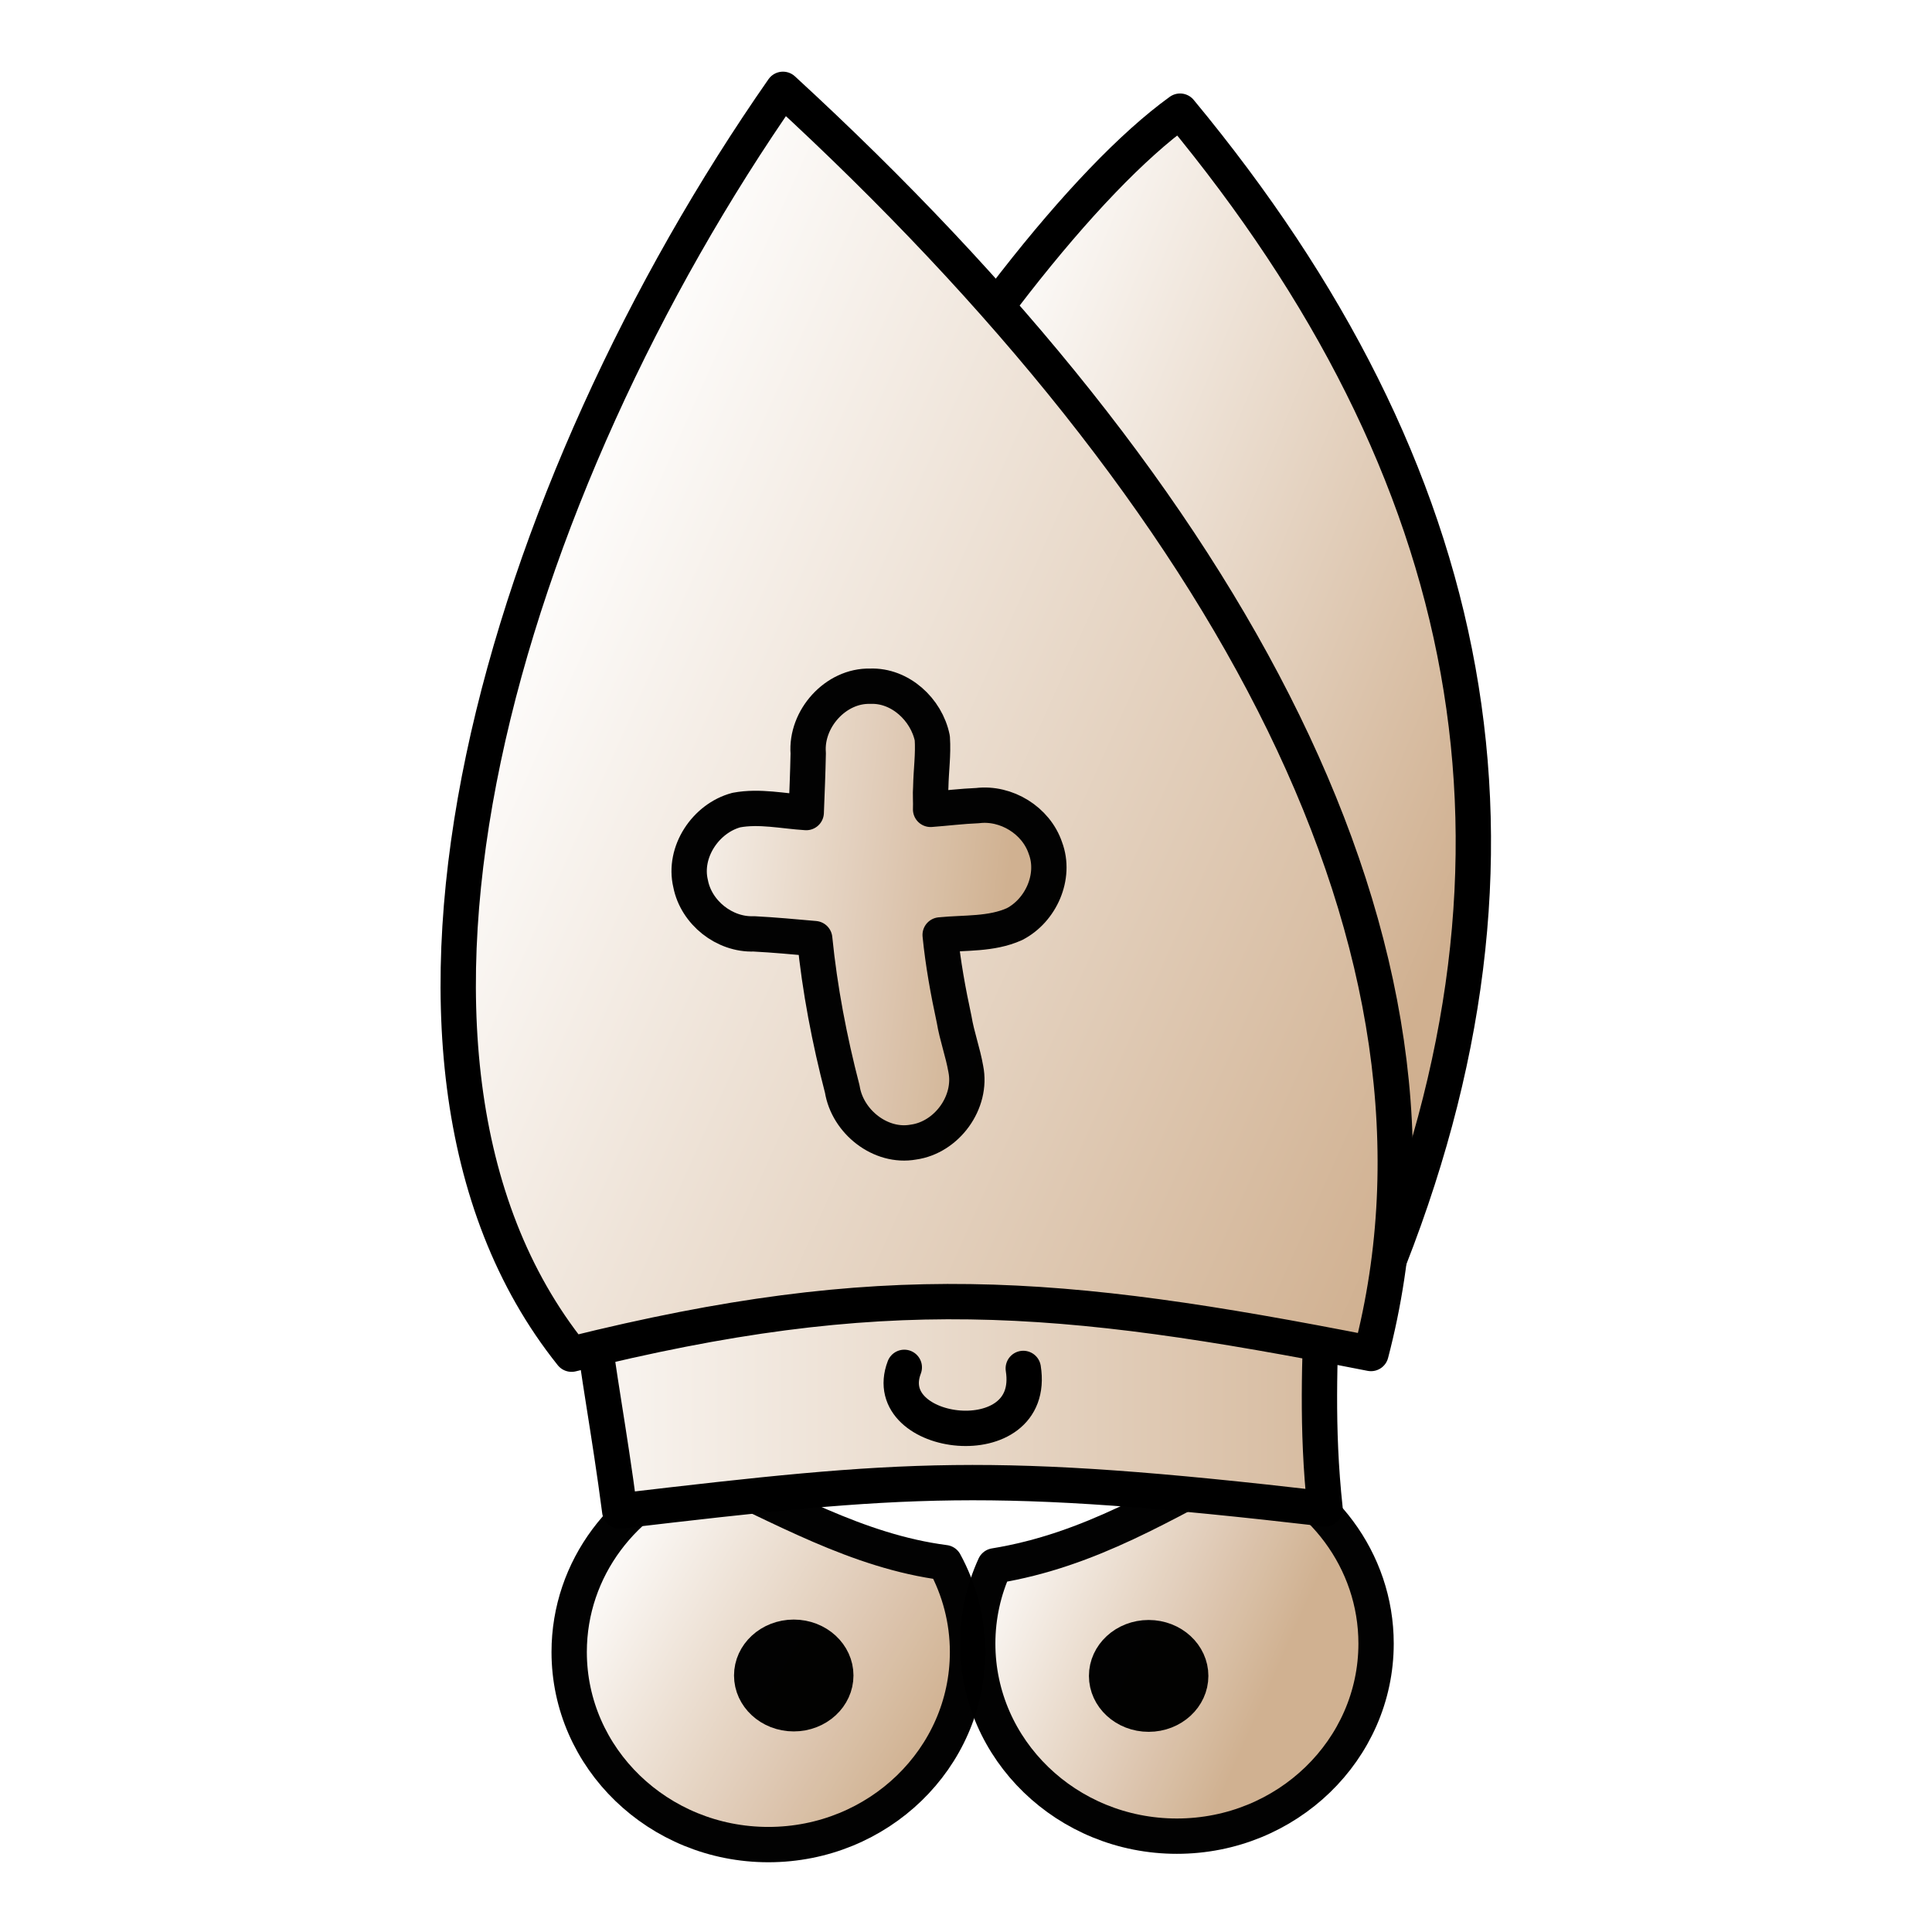
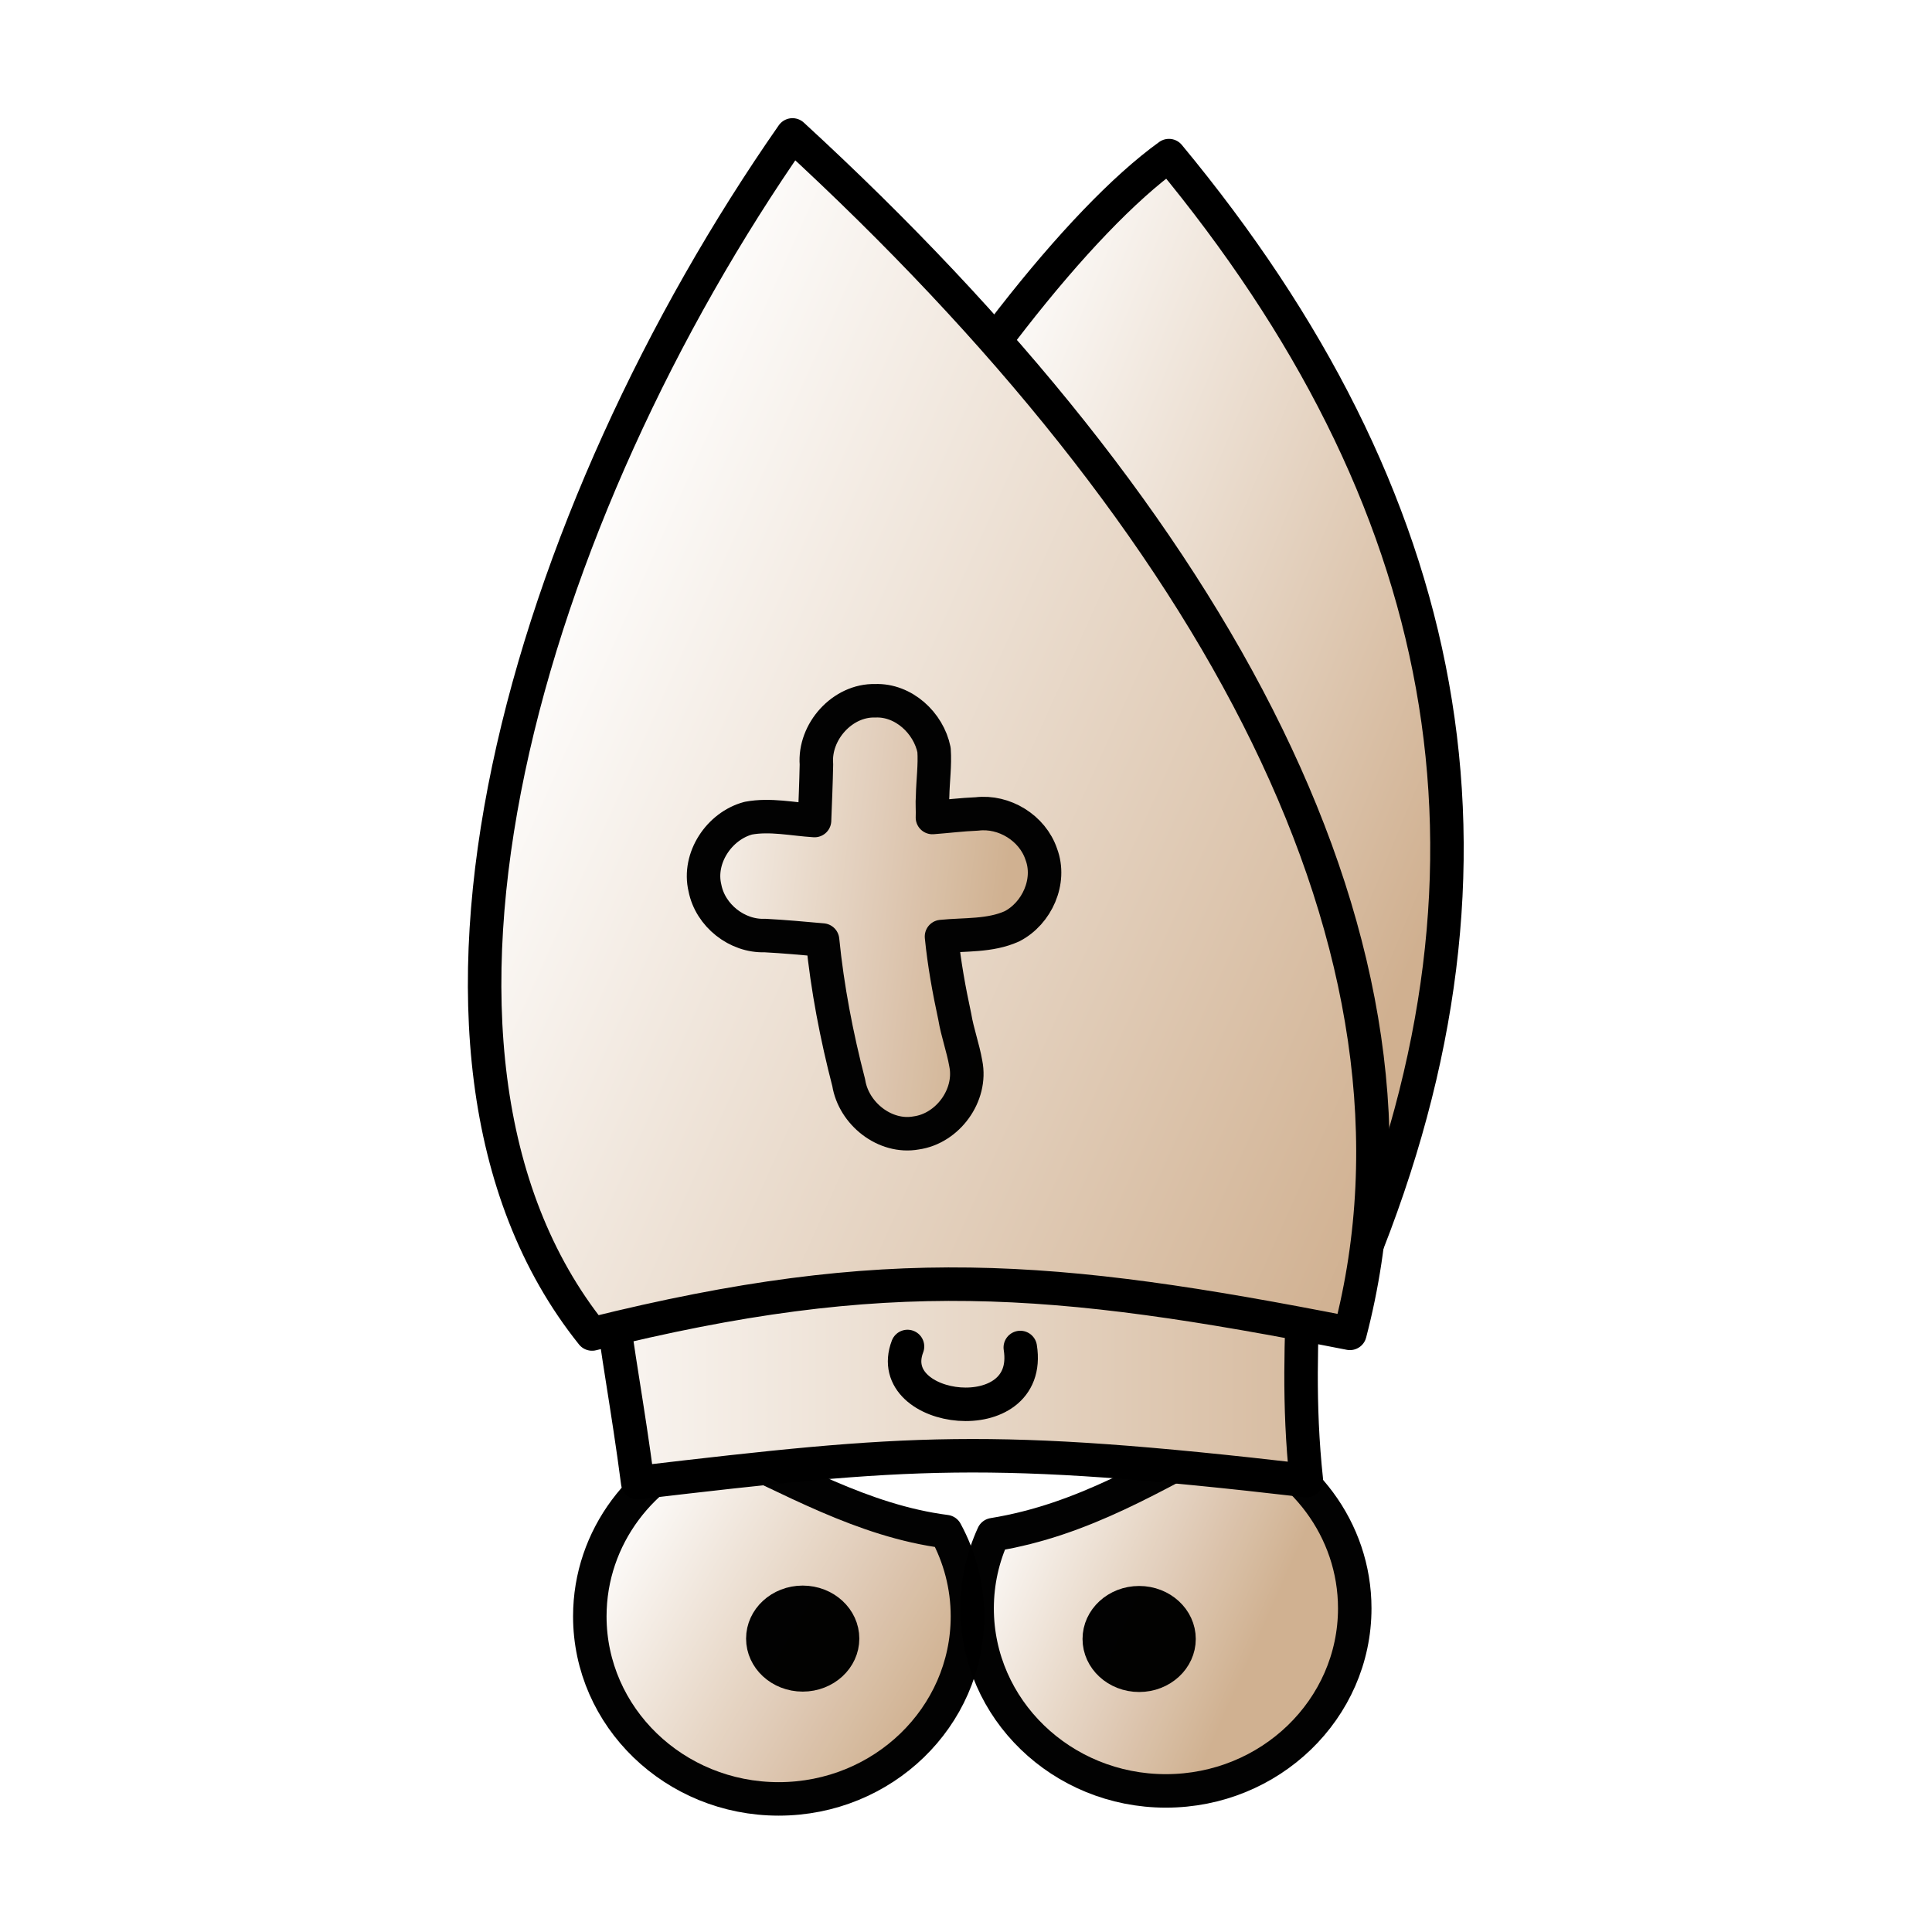
- <svg xmlns="http://www.w3.org/2000/svg" xmlns:xlink="http://www.w3.org/1999/xlink" overflow="hidden" viewBox="-4 8 875 875" id="svg36220" version="1.0">
+ <svg xmlns="http://www.w3.org/2000/svg" xmlns:xlink="http://www.w3.org/1999/xlink" overflow="hidden" viewBox="-28 -16 923 923" id="svg36220" version="1.0">
  <defs id="defs36222">
    <linearGradient id="linearGradient2507">
      <stop style="stop-color:#ffffff;stop-opacity:1;" offset="0" id="stop2509" />
      <stop style="stop-color:#d0b090;stop-opacity:1;" offset="1" id="stop2511" />
    </linearGradient>
    <linearGradient xlink:href="#linearGradient2507" id="linearGradient7567" gradientUnits="userSpaceOnUse" x1="500.211" y1="376.74" x2="216.333" y2="486.992" gradientTransform="matrix(-1.04121,0,0,0.973953,875.2446,-39.19881)" />
    <linearGradient xlink:href="#linearGradient2507" id="linearGradient7571" gradientUnits="userSpaceOnUse" gradientTransform="matrix(1.04121,0,0,0.973953,7.697545,65.74496)" x1="193.544" y1="362.5" x2="628" y2="362.5" />
    <linearGradient xlink:href="#linearGradient2507" id="linearGradient3723" gradientUnits="userSpaceOnUse" gradientTransform="matrix(0.334479,-2.579055e-2,4.206458e-2,0.552791,497.0202,189.453)" x1="-685.274" y1="274.739" x2="-199.666" y2="439.294" />
    <linearGradient xlink:href="#linearGradient2507" id="linearGradient3939" gradientUnits="userSpaceOnUse" gradientTransform="matrix(1.04121,0,0,0.973953,-2.714557,-29.45928)" x1="193.544" y1="362.5" x2="641.333" y2="550.216" />
    <linearGradient xlink:href="#linearGradient2507" id="linearGradient4955" gradientUnits="userSpaceOnUse" gradientTransform="matrix(0.933725,0,0,0.884302,19.44835,103.3473)" x1="470.957" y1="633.104" x2="616.906" y2="694.438" />
    <linearGradient xlink:href="#linearGradient2507" id="linearGradient4957" gradientUnits="userSpaceOnUse" gradientTransform="matrix(0.933725,0,0,0.884302,22.53548,102.3567)" x1="300.957" y1="606.882" x2="470.239" y2="701.105" />
  </defs>
  <g id="layer1">
    <path style="opacity:0.99;fill:url(#linearGradient4955);fill-opacity:1;fill-rule:evenodd;stroke:#000000;stroke-width:16;stroke-linecap:round;stroke-linejoin:round;stroke-miterlimit:4;stroke-dasharray:none;stroke-dashoffset:0;stroke-opacity:1" d="M 559.492,670.278 C 523.611,688.45 490.161,710.078 446.482,717.173 C 441.557,727.943 438.808,739.854 438.808,752.38 C 438.808,800.518 479.209,839.594 529,839.594 C 578.791,839.594 619.221,800.518 619.221,752.38 C 619.221,714.584 594.297,682.371 559.492,670.278 z " id="path1345" />
    <path style="opacity:0.99;fill:url(#linearGradient4957);fill-opacity:1;fill-rule:evenodd;stroke:#000000;stroke-width:16;stroke-linecap:round;stroke-linejoin:round;stroke-miterlimit:4;stroke-dasharray:none;stroke-dashoffset:0;stroke-opacity:1" d="M 313.8,674.013 C 278.846,686.029 253.779,718.298 253.779,756.198 C 253.779,804.336 294.209,843.412 344,843.412 C 393.791,843.412 434.192,804.336 434.192,756.198 C 434.192,741.583 430.444,727.817 423.863,715.713 C 384.094,710.567 349.72,690.093 313.8,674.013 z " id="path5795" />
    <path style="opacity:0.99;fill:#000000;fill-opacity:1;fill-rule:evenodd;stroke:#000000;stroke-width:19.936;stroke-linecap:round;stroke-linejoin:round;stroke-miterlimit:4;stroke-dasharray:none;stroke-dashoffset:0;stroke-opacity:1" id="path2231" d="M 422.054 340.25 A 23.202 22.097 0 1 1  375.65,340.25 A 23.202 22.097 0 1 1  422.054 340.25 z" transform="matrix(0.815452,0,0,0.78992,190.9798,498.2442)" />
    <path transform="matrix(0.815452,0,0,0.78992,30.24078,498.0572)" d="M 422.054 340.25 A 23.202 22.097 0 1 1  375.65,340.25 A 23.202 22.097 0 1 1  422.054 340.25 z" id="path5797" style="opacity:0.99;fill:#000000;fill-opacity:1;fill-rule:evenodd;stroke:#000000;stroke-width:19.936;stroke-linecap:round;stroke-linejoin:round;stroke-miterlimit:4;stroke-dasharray:none;stroke-dashoffset:0;stroke-opacity:1" />
    <path id="path7569" d="M 276.677,692.321 C 257.74,547.092 228.413,546.149 406.828,312.48 C 655.574,485.729 580.07,543.447 596.119,691.353 C 444.059,673.751 406.329,677.094 276.677,692.321 z " style="fill:url(#linearGradient7571);fill-opacity:1;fill-rule:evenodd;stroke:#000000;stroke-width:16;stroke-linecap:round;stroke-linejoin:round;stroke-miterlimit:4;stroke-dasharray:none;stroke-opacity:1" />
    <path id="path7565" d="M 621.673,587.235 C 700.596,394.27 665.637,221.484 530.455,58.339 C 444.579,120.305 284.04,373.005 273.078,537.056 C 415.132,509.166 480.846,552.207 621.673,587.235 z " style="fill:url(#linearGradient7567);fill-opacity:1;fill-rule:evenodd;stroke:#000000;stroke-width:16;stroke-linecap:round;stroke-linejoin:round;stroke-miterlimit:4;stroke-dasharray:none;stroke-opacity:1" />
    <path style="fill:url(#linearGradient3939);fill-opacity:1;fill-rule:evenodd;stroke:#000000;stroke-width:16;stroke-linecap:round;stroke-linejoin:round;stroke-miterlimit:4;stroke-dasharray:none;stroke-opacity:1" d="M 254.861,621.308 C 146.191,485.583 225.237,228.223 350.603,48.457 C 552.151,233.65 664.906,437.646 616.917,621.002 C 474.864,593.111 395.688,586.28 254.861,621.308 z " id="path5801" />
    <path style="opacity:0.99;fill:url(#linearGradient3723);fill-opacity:1;fill-rule:evenodd;stroke:#000000;stroke-width:16;stroke-linecap:round;stroke-linejoin:round;stroke-miterlimit:4;stroke-dasharray:none;stroke-dashoffset:0;stroke-opacity:1" d="M 390.126,318.79 C 374.459,318.354 360.832,333.595 362.042,349.15 C 361.868,358.106 361.479,367.056 361.141,376.006 C 350.636,375.357 339.956,372.917 329.494,374.883 C 315.628,378.58 305.346,393.869 308.778,408.223 C 311.345,421.373 324.144,431.463 337.437,430.948 C 346.634,431.428 355.805,432.283 364.977,433.096 C 367.278,456.118 371.668,478.914 377.473,501.287 C 379.814,516.011 394.806,527.935 409.677,525.252 C 424.753,523.185 436.472,507.248 433.401,492.106 C 432.085,484.54 429.382,477.288 428.13,469.7 C 425.399,457.057 423.072,444.293 421.796,431.429 C 433.036,430.304 444.898,431.281 455.436,426.543 C 467.399,420.395 474.344,405.001 469.458,392.075 C 465.238,379.531 451.733,371.268 438.717,372.859 C 431.613,373.139 424.553,374.035 417.466,374.561 C 417.631,371.198 417.259,367.747 417.544,364.347 C 417.684,357.002 418.74,349.626 418.237,342.298 C 415.62,329.336 403.614,318.251 390.126,318.79 z " id="rect3643" />
    <path style="fill:none;fill-opacity:0.75;fill-rule:evenodd;stroke:#000000;stroke-width:16;stroke-linecap:round;stroke-linejoin:round;stroke-miterlimit:4;stroke-dasharray:none;stroke-opacity:1" d="M 405.556,627.272 C 393.3,659.413 465.895,668.349 459.436,627.759" id="path3941" />
  </g>
</svg>
